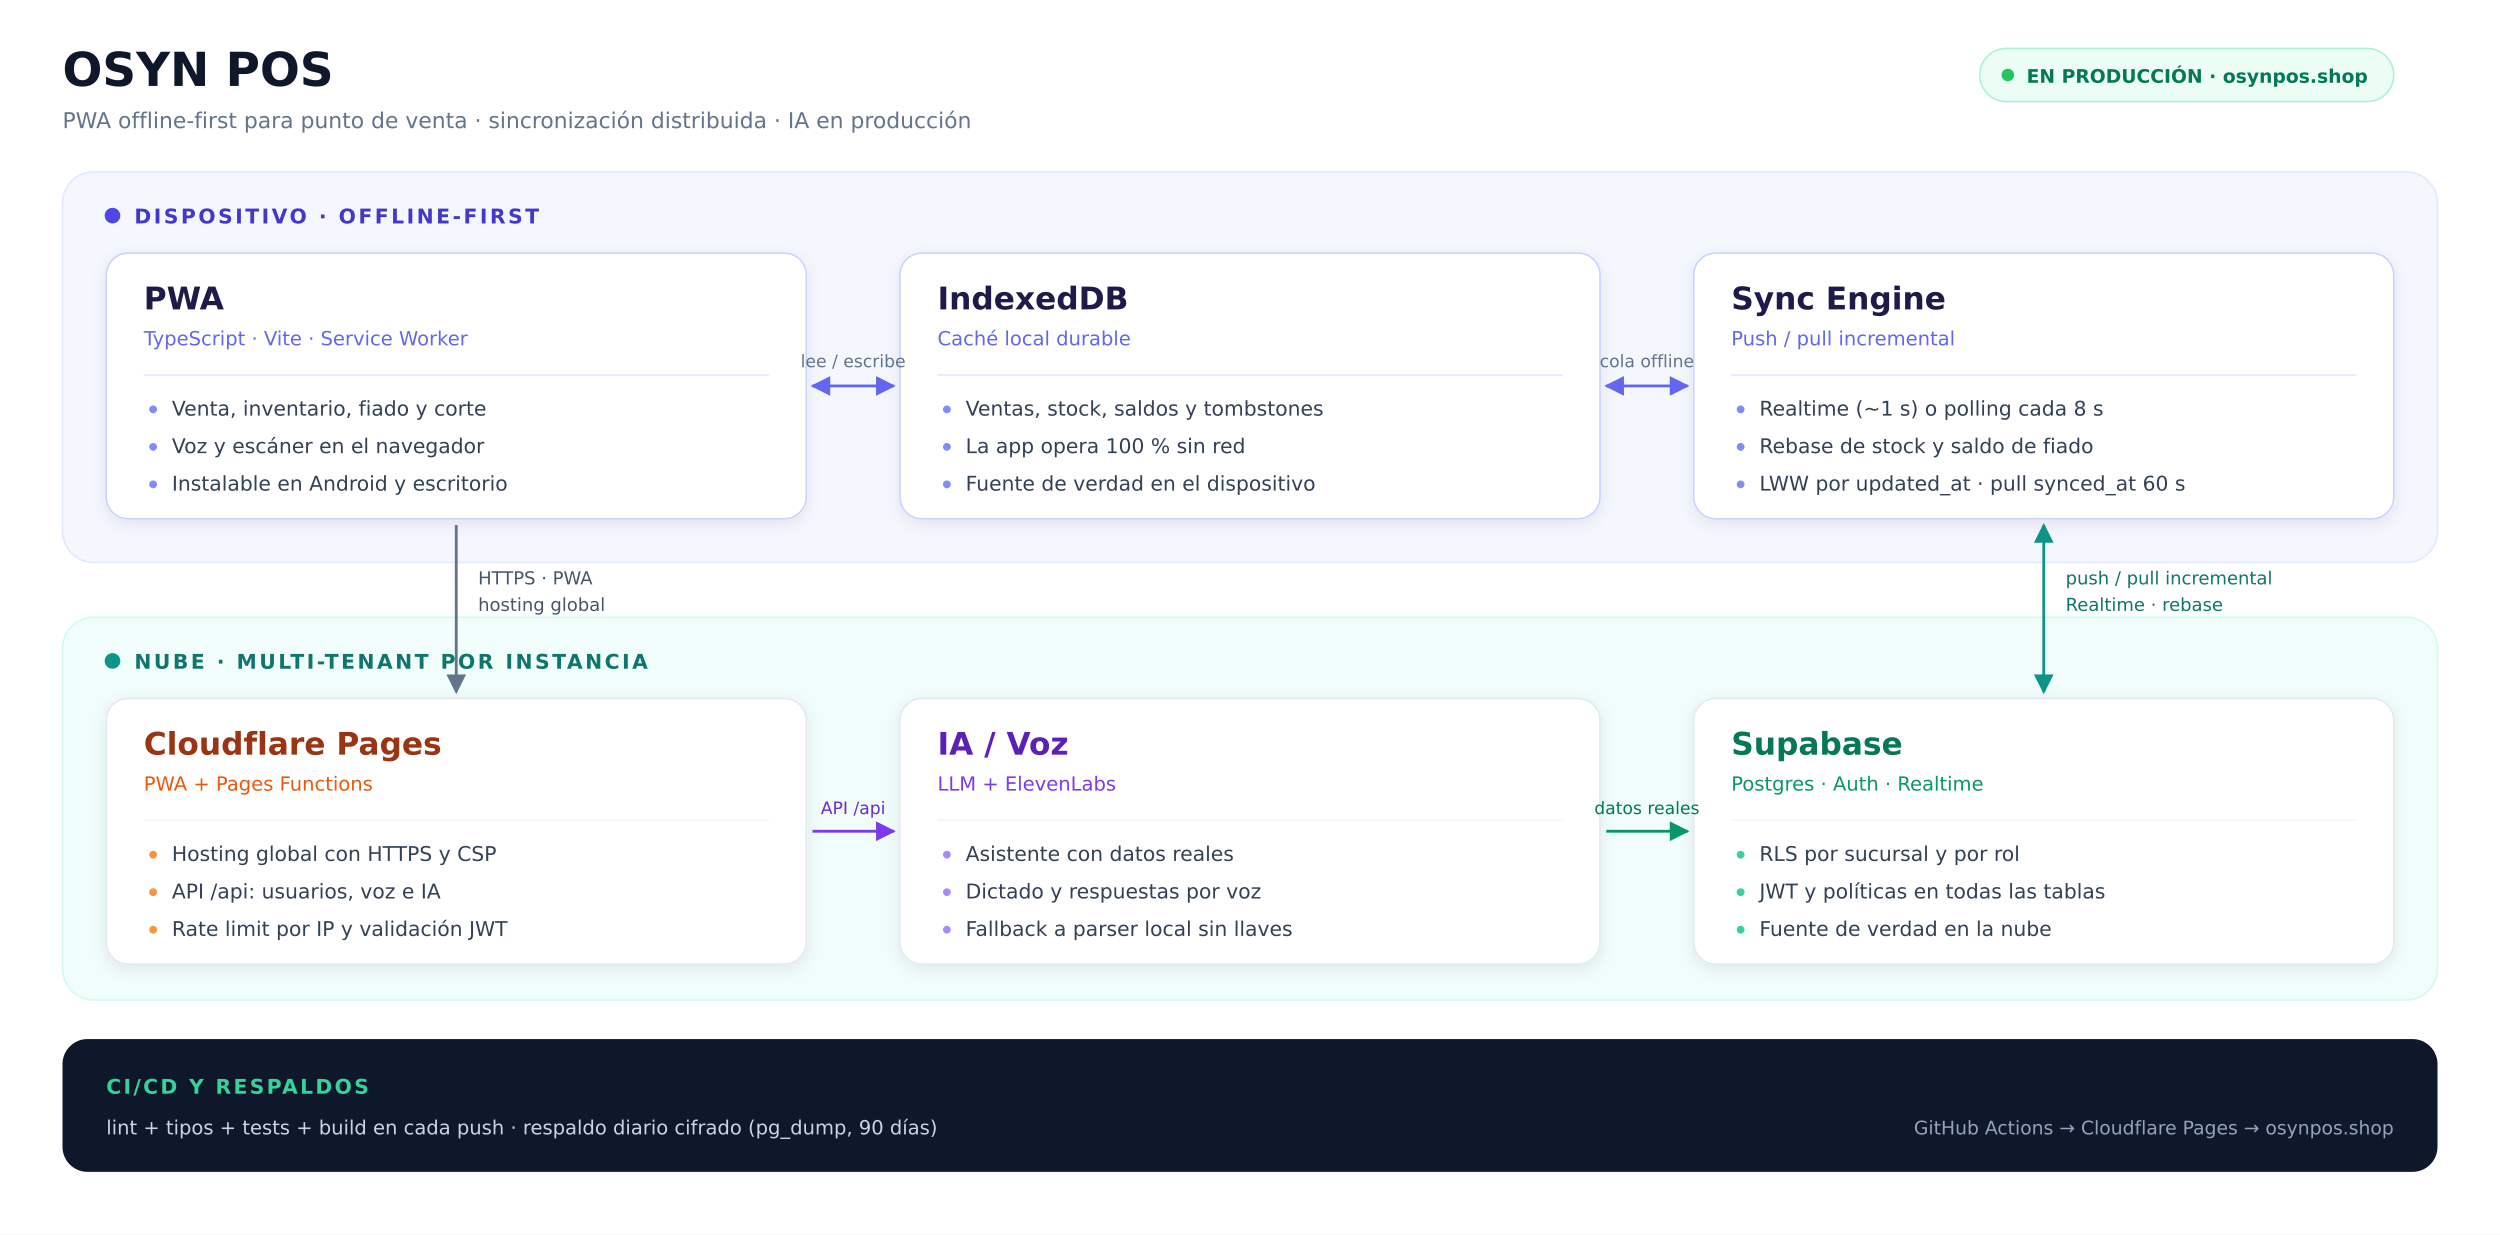
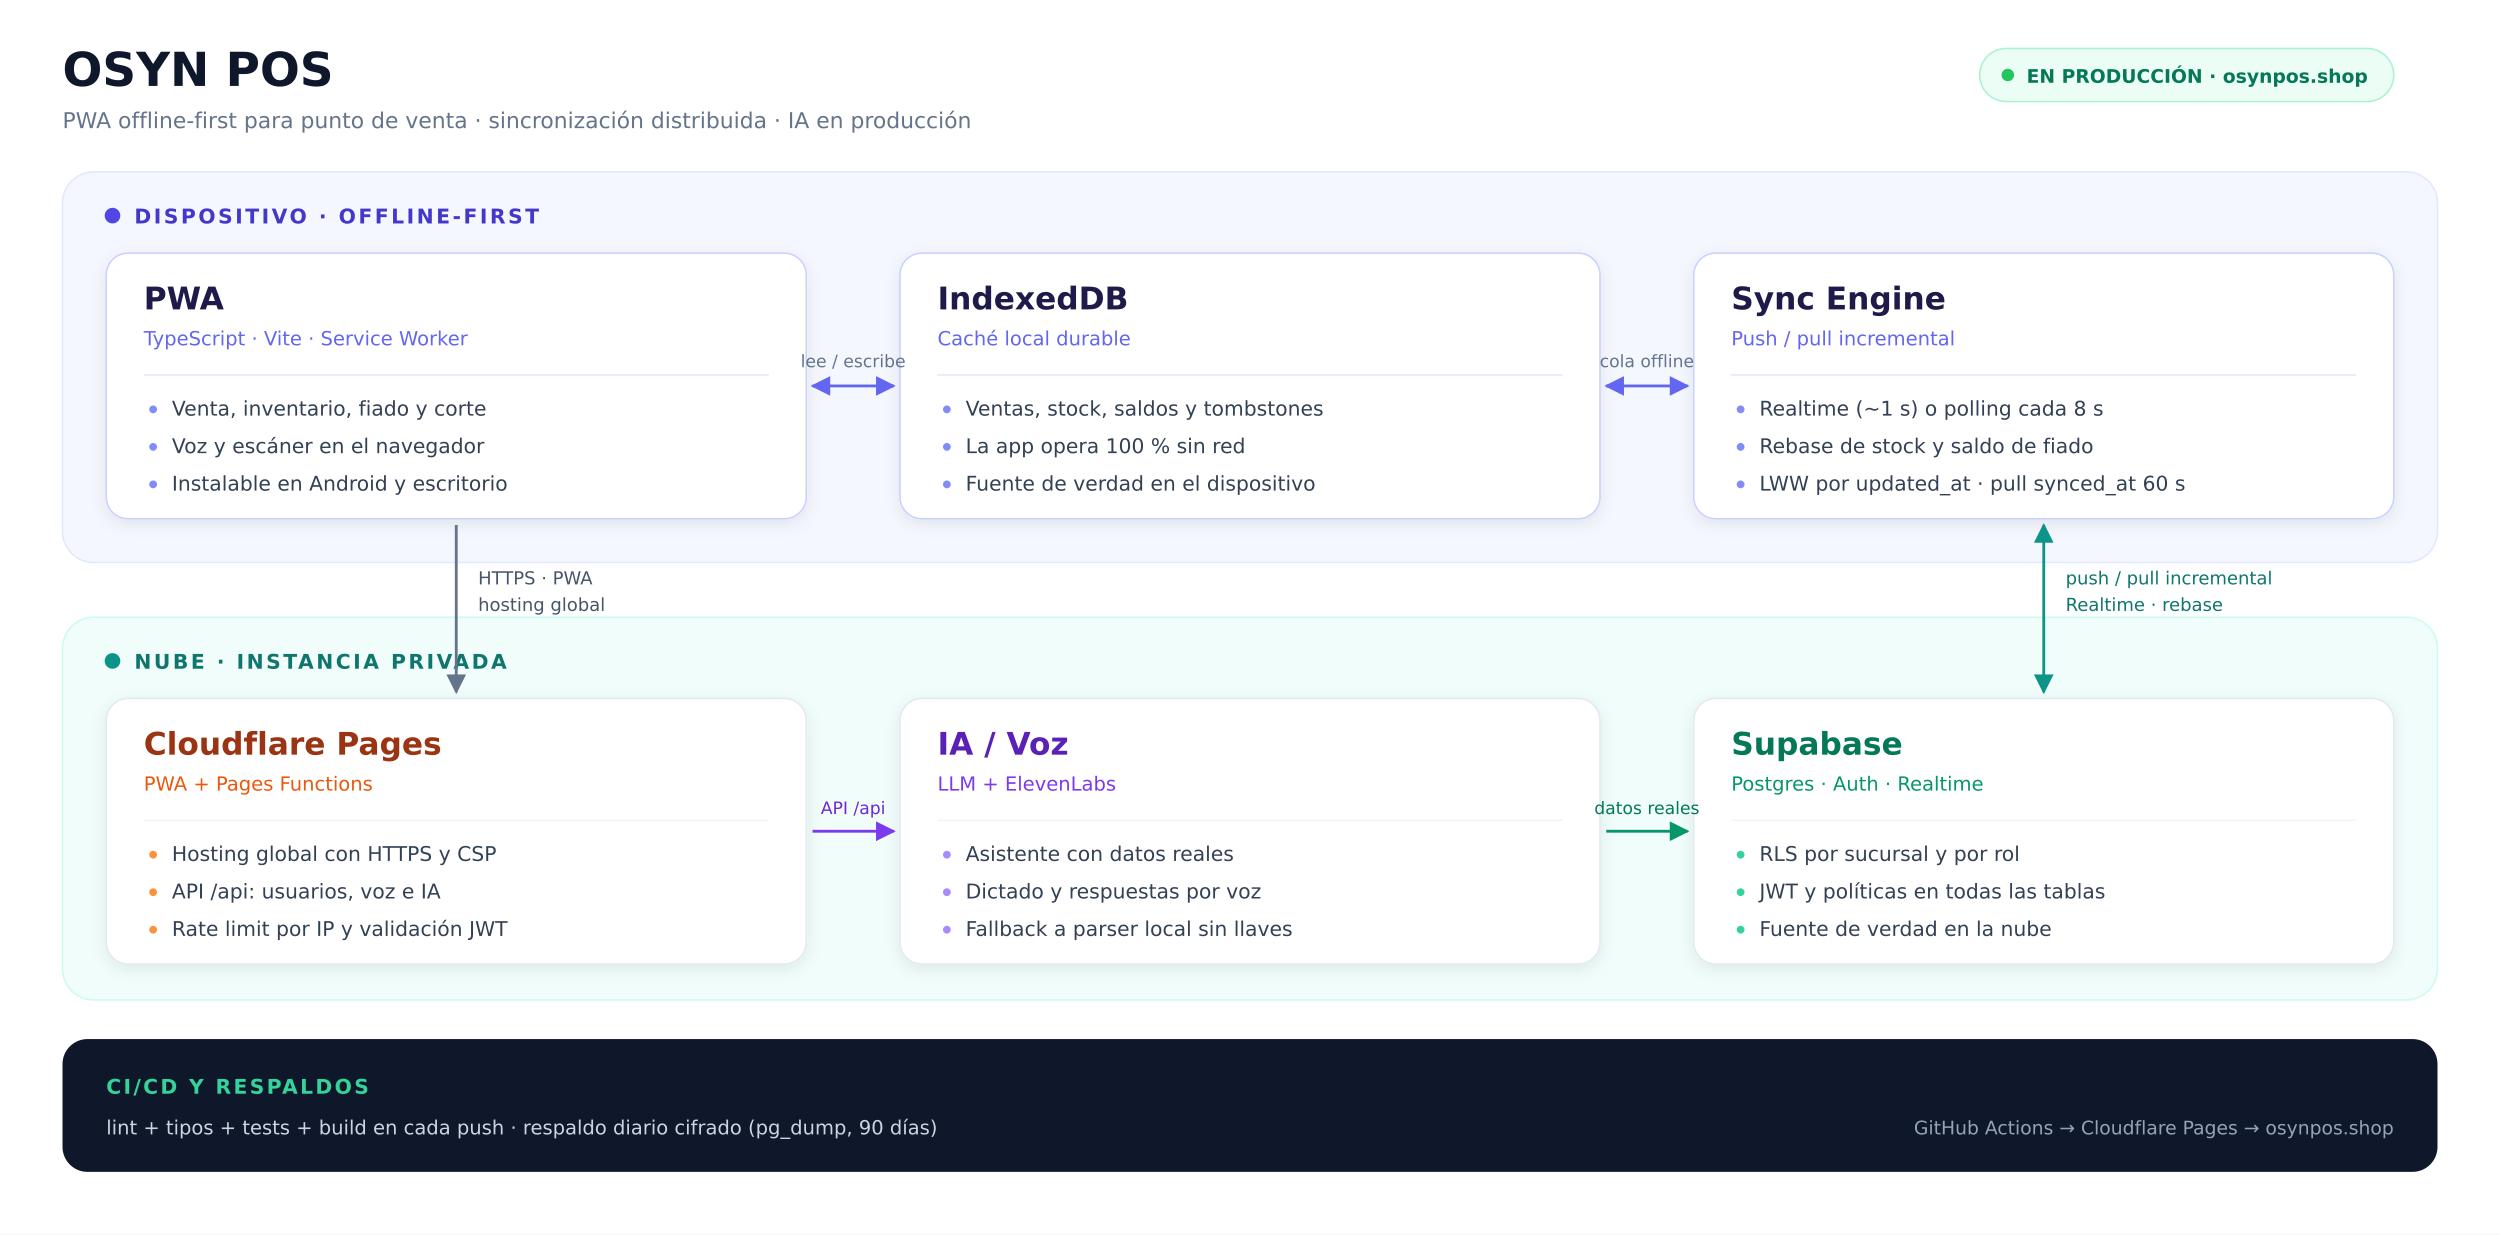
<svg xmlns="http://www.w3.org/2000/svg" width="1600" height="790" viewBox="0 0 1600 790" role="img" aria-labelledby="title desc">
  <defs>
    <filter id="shadow" x="-10%" y="-10%" width="120%" height="130%">
      <feDropShadow dx="0" dy="3" stdDeviation="5" flood-color="#0F172A" flood-opacity="0.08" />
    </filter>
    <marker id="arrow-indigo" viewBox="0 0 10 10" refX="9" refY="5" markerWidth="7" markerHeight="7" orient="auto-start-reverse">
      <path d="M 0 0 L 10 5 L 0 10 z" fill="#6366F1" />
    </marker>
    <marker id="arrow-slate" viewBox="0 0 10 10" refX="9" refY="5" markerWidth="7" markerHeight="7" orient="auto-start-reverse">
      <path d="M 0 0 L 10 5 L 0 10 z" fill="#64748B" />
    </marker>
    <marker id="arrow-teal" viewBox="0 0 10 10" refX="9" refY="5" markerWidth="7" markerHeight="7" orient="auto-start-reverse">
      <path d="M 0 0 L 10 5 L 0 10 z" fill="#0D9488" />
    </marker>
    <marker id="arrow-violet" viewBox="0 0 10 10" refX="9" refY="5" markerWidth="7" markerHeight="7" orient="auto-start-reverse">
      <path d="M 0 0 L 10 5 L 0 10 z" fill="#7C3AED" />
    </marker>
    <marker id="arrow-green" viewBox="0 0 10 10" refX="9" refY="5" markerWidth="7" markerHeight="7" orient="auto-start-reverse">
      <path d="M 0 0 L 10 5 L 0 10 z" fill="#059669" />
    </marker>
  </defs>
  <rect width="1600" height="790" fill="#FFFFFF" />
  <text x="40" y="55" font-family="DejaVu Sans, sans-serif" font-size="30" font-weight="700" fill="#0F172A">OSYN POS</text>
  <text x="40" y="82" font-family="DejaVu Sans, sans-serif" font-size="14" fill="#64748B">PWA offline-first para punto de venta · sincronización distribuida · IA en producción</text>
  <rect x="1267" y="31" width="265" height="34" rx="17" fill="#ECFDF5" stroke="#A7F3D0" />
  <circle cx="1285" cy="48" r="4" fill="#22C55E" />
  <text x="1297" y="53" font-family="DejaVu Sans, sans-serif" font-size="12" font-weight="700" fill="#047857">EN PRODUCCIÓN · osynpos.shop</text>
  <rect x="40" y="110" width="1520" height="250" rx="20" fill="#F5F7FF" stroke="#E0E7FF" />
  <circle cx="72" cy="138" r="5" fill="#4F46E5" />
  <text x="86" y="143" font-family="DejaVu Sans, sans-serif" font-size="13" font-weight="700" letter-spacing="1.6" fill="#4338CA">DISPOSITIVO · OFFLINE-FIRST</text>
  <rect x="68" y="162" width="448" height="170" rx="14" fill="#FFFFFF" stroke="#C7D2FE" filter="url(#shadow)" />
  <text x="92" y="198" font-family="DejaVu Sans, sans-serif" font-size="20" font-weight="700" fill="#1E1B4B">PWA</text>
  <text x="92" y="221" font-family="DejaVu Sans, sans-serif" font-size="12.5" fill="#6366F1">TypeScript · Vite · Service Worker</text>
  <line x1="92" y1="240" x2="492" y2="240" stroke="#E0E7FF" />
  <circle cx="98" cy="262" r="2.5" fill="#818CF8" />
  <text x="110" y="266" font-family="DejaVu Sans, sans-serif" font-size="13" fill="#334155">Venta, inventario, fiado y corte</text>
  <circle cx="98" cy="286" r="2.5" fill="#818CF8" />
  <text x="110" y="290" font-family="DejaVu Sans, sans-serif" font-size="13" fill="#334155">Voz y escáner en el navegador</text>
  <circle cx="98" cy="310" r="2.5" fill="#818CF8" />
  <text x="110" y="314" font-family="DejaVu Sans, sans-serif" font-size="13" fill="#334155">Instalable en Android y escritorio</text>
  <rect x="576" y="162" width="448" height="170" rx="14" fill="#FFFFFF" stroke="#C7D2FE" filter="url(#shadow)" />
  <text x="600" y="198" font-family="DejaVu Sans, sans-serif" font-size="20" font-weight="700" fill="#1E1B4B">IndexedDB</text>
  <text x="600" y="221" font-family="DejaVu Sans, sans-serif" font-size="12.5" fill="#6366F1">Caché local durable</text>
  <line x1="600" y1="240" x2="1000" y2="240" stroke="#E0E7FF" />
  <circle cx="606" cy="262" r="2.5" fill="#818CF8" />
  <text x="618" y="266" font-family="DejaVu Sans, sans-serif" font-size="13" fill="#334155">Ventas, stock, saldos y tombstones</text>
  <circle cx="606" cy="286" r="2.5" fill="#818CF8" />
  <text x="618" y="290" font-family="DejaVu Sans, sans-serif" font-size="13" fill="#334155">La app opera 100 % sin red</text>
  <circle cx="606" cy="310" r="2.5" fill="#818CF8" />
  <text x="618" y="314" font-family="DejaVu Sans, sans-serif" font-size="13" fill="#334155">Fuente de verdad en el dispositivo</text>
  <rect x="1084" y="162" width="448" height="170" rx="14" fill="#FFFFFF" stroke="#C7D2FE" filter="url(#shadow)" />
  <text x="1108" y="198" font-family="DejaVu Sans, sans-serif" font-size="20" font-weight="700" fill="#1E1B4B">Sync Engine</text>
  <text x="1108" y="221" font-family="DejaVu Sans, sans-serif" font-size="12.5" fill="#6366F1">Push / pull incremental</text>
  <line x1="1108" y1="240" x2="1508" y2="240" stroke="#E0E7FF" />
  <circle cx="1114" cy="262" r="2.5" fill="#818CF8" />
  <text x="1126" y="266" font-family="DejaVu Sans, sans-serif" font-size="13" fill="#334155">Realtime (~1 s) o polling cada 8 s</text>
  <circle cx="1114" cy="286" r="2.5" fill="#818CF8" />
  <text x="1126" y="290" font-family="DejaVu Sans, sans-serif" font-size="13" fill="#334155">Rebase de stock y saldo de fiado</text>
  <circle cx="1114" cy="310" r="2.5" fill="#818CF8" />
  <text x="1126" y="314" font-family="DejaVu Sans, sans-serif" font-size="13" fill="#334155">LWW por updated_at · pull synced_at 60 s</text>
  <line x1="520" y1="247" x2="572" y2="247" stroke="#6366F1" stroke-width="1.8" marker-start="url(#arrow-indigo)" marker-end="url(#arrow-indigo)" />
  <text x="546" y="235" text-anchor="middle" font-family="DejaVu Sans, sans-serif" font-size="11" fill="#64748B">lee / escribe</text>
  <line x1="1028" y1="247" x2="1080" y2="247" stroke="#6366F1" stroke-width="1.8" marker-start="url(#arrow-indigo)" marker-end="url(#arrow-indigo)" />
  <text x="1054" y="235" text-anchor="middle" font-family="DejaVu Sans, sans-serif" font-size="11" fill="#64748B">cola offline</text>
  <rect x="40" y="395" width="1520" height="245" rx="20" fill="#F0FDFA" stroke="#CCFBF1" />
  <circle cx="72" cy="423" r="5" fill="#0D9488" />
-   <text x="86" y="428" font-family="DejaVu Sans, sans-serif" font-size="13" font-weight="700" letter-spacing="1.6" fill="#0F766E">NUBE · MULTI-TENANT POR INSTANCIA</text>
+   <text x="86" y="428" font-family="DejaVu Sans, sans-serif" font-size="13" font-weight="700" letter-spacing="1.6" fill="#0F766E">NUBE · INSTANCIA PRIVADA</text>
  <rect x="68" y="447" width="448" height="170" rx="14" fill="#FFFFFF" stroke="#E2E8F0" filter="url(#shadow)" />
  <text x="92" y="483" font-family="DejaVu Sans, sans-serif" font-size="20" font-weight="700" fill="#9A3412">Cloudflare Pages</text>
  <text x="92" y="506" font-family="DejaVu Sans, sans-serif" font-size="12.5" fill="#EA580C">PWA + Pages Functions</text>
  <line x1="92" y1="525" x2="492" y2="525" stroke="#F1F5F9" />
  <circle cx="98" cy="547" r="2.5" fill="#FB923C" />
  <text x="110" y="551" font-family="DejaVu Sans, sans-serif" font-size="13" fill="#334155">Hosting global con HTTPS y CSP</text>
  <circle cx="98" cy="571" r="2.5" fill="#FB923C" />
  <text x="110" y="575" font-family="DejaVu Sans, sans-serif" font-size="13" fill="#334155">API /api: usuarios, voz e IA</text>
  <circle cx="98" cy="595" r="2.5" fill="#FB923C" />
  <text x="110" y="599" font-family="DejaVu Sans, sans-serif" font-size="13" fill="#334155">Rate limit por IP y validación JWT</text>
  <rect x="576" y="447" width="448" height="170" rx="14" fill="#FFFFFF" stroke="#E2E8F0" filter="url(#shadow)" />
  <text x="600" y="483" font-family="DejaVu Sans, sans-serif" font-size="20" font-weight="700" fill="#5B21B6">IA / Voz</text>
  <text x="600" y="506" font-family="DejaVu Sans, sans-serif" font-size="12.5" fill="#7C3AED">LLM + ElevenLabs</text>
  <line x1="600" y1="525" x2="1000" y2="525" stroke="#F1F5F9" />
  <circle cx="606" cy="547" r="2.5" fill="#A78BFA" />
  <text x="618" y="551" font-family="DejaVu Sans, sans-serif" font-size="13" fill="#334155">Asistente con datos reales</text>
  <circle cx="606" cy="571" r="2.5" fill="#A78BFA" />
  <text x="618" y="575" font-family="DejaVu Sans, sans-serif" font-size="13" fill="#334155">Dictado y respuestas por voz</text>
  <circle cx="606" cy="595" r="2.5" fill="#A78BFA" />
  <text x="618" y="599" font-family="DejaVu Sans, sans-serif" font-size="13" fill="#334155">Fallback a parser local sin llaves</text>
  <rect x="1084" y="447" width="448" height="170" rx="14" fill="#FFFFFF" stroke="#E2E8F0" filter="url(#shadow)" />
  <text x="1108" y="483" font-family="DejaVu Sans, sans-serif" font-size="20" font-weight="700" fill="#047857">Supabase</text>
  <text x="1108" y="506" font-family="DejaVu Sans, sans-serif" font-size="12.5" fill="#059669">Postgres · Auth · Realtime</text>
  <line x1="1108" y1="525" x2="1508" y2="525" stroke="#F1F5F9" />
  <circle cx="1114" cy="547" r="2.5" fill="#34D399" />
  <text x="1126" y="551" font-family="DejaVu Sans, sans-serif" font-size="13" fill="#334155">RLS por sucursal y por rol</text>
  <circle cx="1114" cy="571" r="2.5" fill="#34D399" />
  <text x="1126" y="575" font-family="DejaVu Sans, sans-serif" font-size="13" fill="#334155">JWT y políticas en todas las tablas</text>
  <circle cx="1114" cy="595" r="2.5" fill="#34D399" />
  <text x="1126" y="599" font-family="DejaVu Sans, sans-serif" font-size="13" fill="#334155">Fuente de verdad en la nube</text>
  <line x1="292" y1="336" x2="292" y2="443" stroke="#64748B" stroke-width="1.8" marker-end="url(#arrow-slate)" />
  <text x="306" y="374" font-family="DejaVu Sans, sans-serif" font-size="11.5" fill="#475569">HTTPS · PWA</text>
  <text x="306" y="391" font-family="DejaVu Sans, sans-serif" font-size="11.5" fill="#475569">hosting global</text>
  <line x1="1308" y1="336" x2="1308" y2="443" stroke="#0D9488" stroke-width="1.8" marker-start="url(#arrow-teal)" marker-end="url(#arrow-teal)" />
  <text x="1322" y="374" font-family="DejaVu Sans, sans-serif" font-size="11.5" fill="#0F766E">push / pull incremental</text>
  <text x="1322" y="391" font-family="DejaVu Sans, sans-serif" font-size="11.5" fill="#0F766E">Realtime · rebase</text>
  <line x1="520" y1="532" x2="572" y2="532" stroke="#7C3AED" stroke-width="1.8" marker-end="url(#arrow-violet)" />
  <text x="546" y="521" text-anchor="middle" font-family="DejaVu Sans, sans-serif" font-size="11" fill="#6D28D9">API /api</text>
  <line x1="1028" y1="532" x2="1080" y2="532" stroke="#059669" stroke-width="1.8" marker-end="url(#arrow-green)" />
  <text x="1054" y="521" text-anchor="middle" font-family="DejaVu Sans, sans-serif" font-size="11" fill="#047857">datos reales</text>
  <rect x="40" y="665" width="1520" height="85" rx="16" fill="#0F172A" />
  <text x="68" y="700" font-family="DejaVu Sans, sans-serif" font-size="13" font-weight="700" letter-spacing="1.5" fill="#34D399">CI/CD Y RESPALDOS</text>
  <text x="68" y="726" font-family="DejaVu Sans, sans-serif" font-size="12.5" fill="#CBD5E1">lint + tipos + tests + build en cada push · respaldo diario cifrado (pg_dump, 90 días)</text>
  <text x="1532" y="726" text-anchor="end" font-family="DejaVu Sans, sans-serif" font-size="12" fill="#94A3B8">GitHub Actions → Cloudflare Pages → osynpos.shop</text>
</svg>
